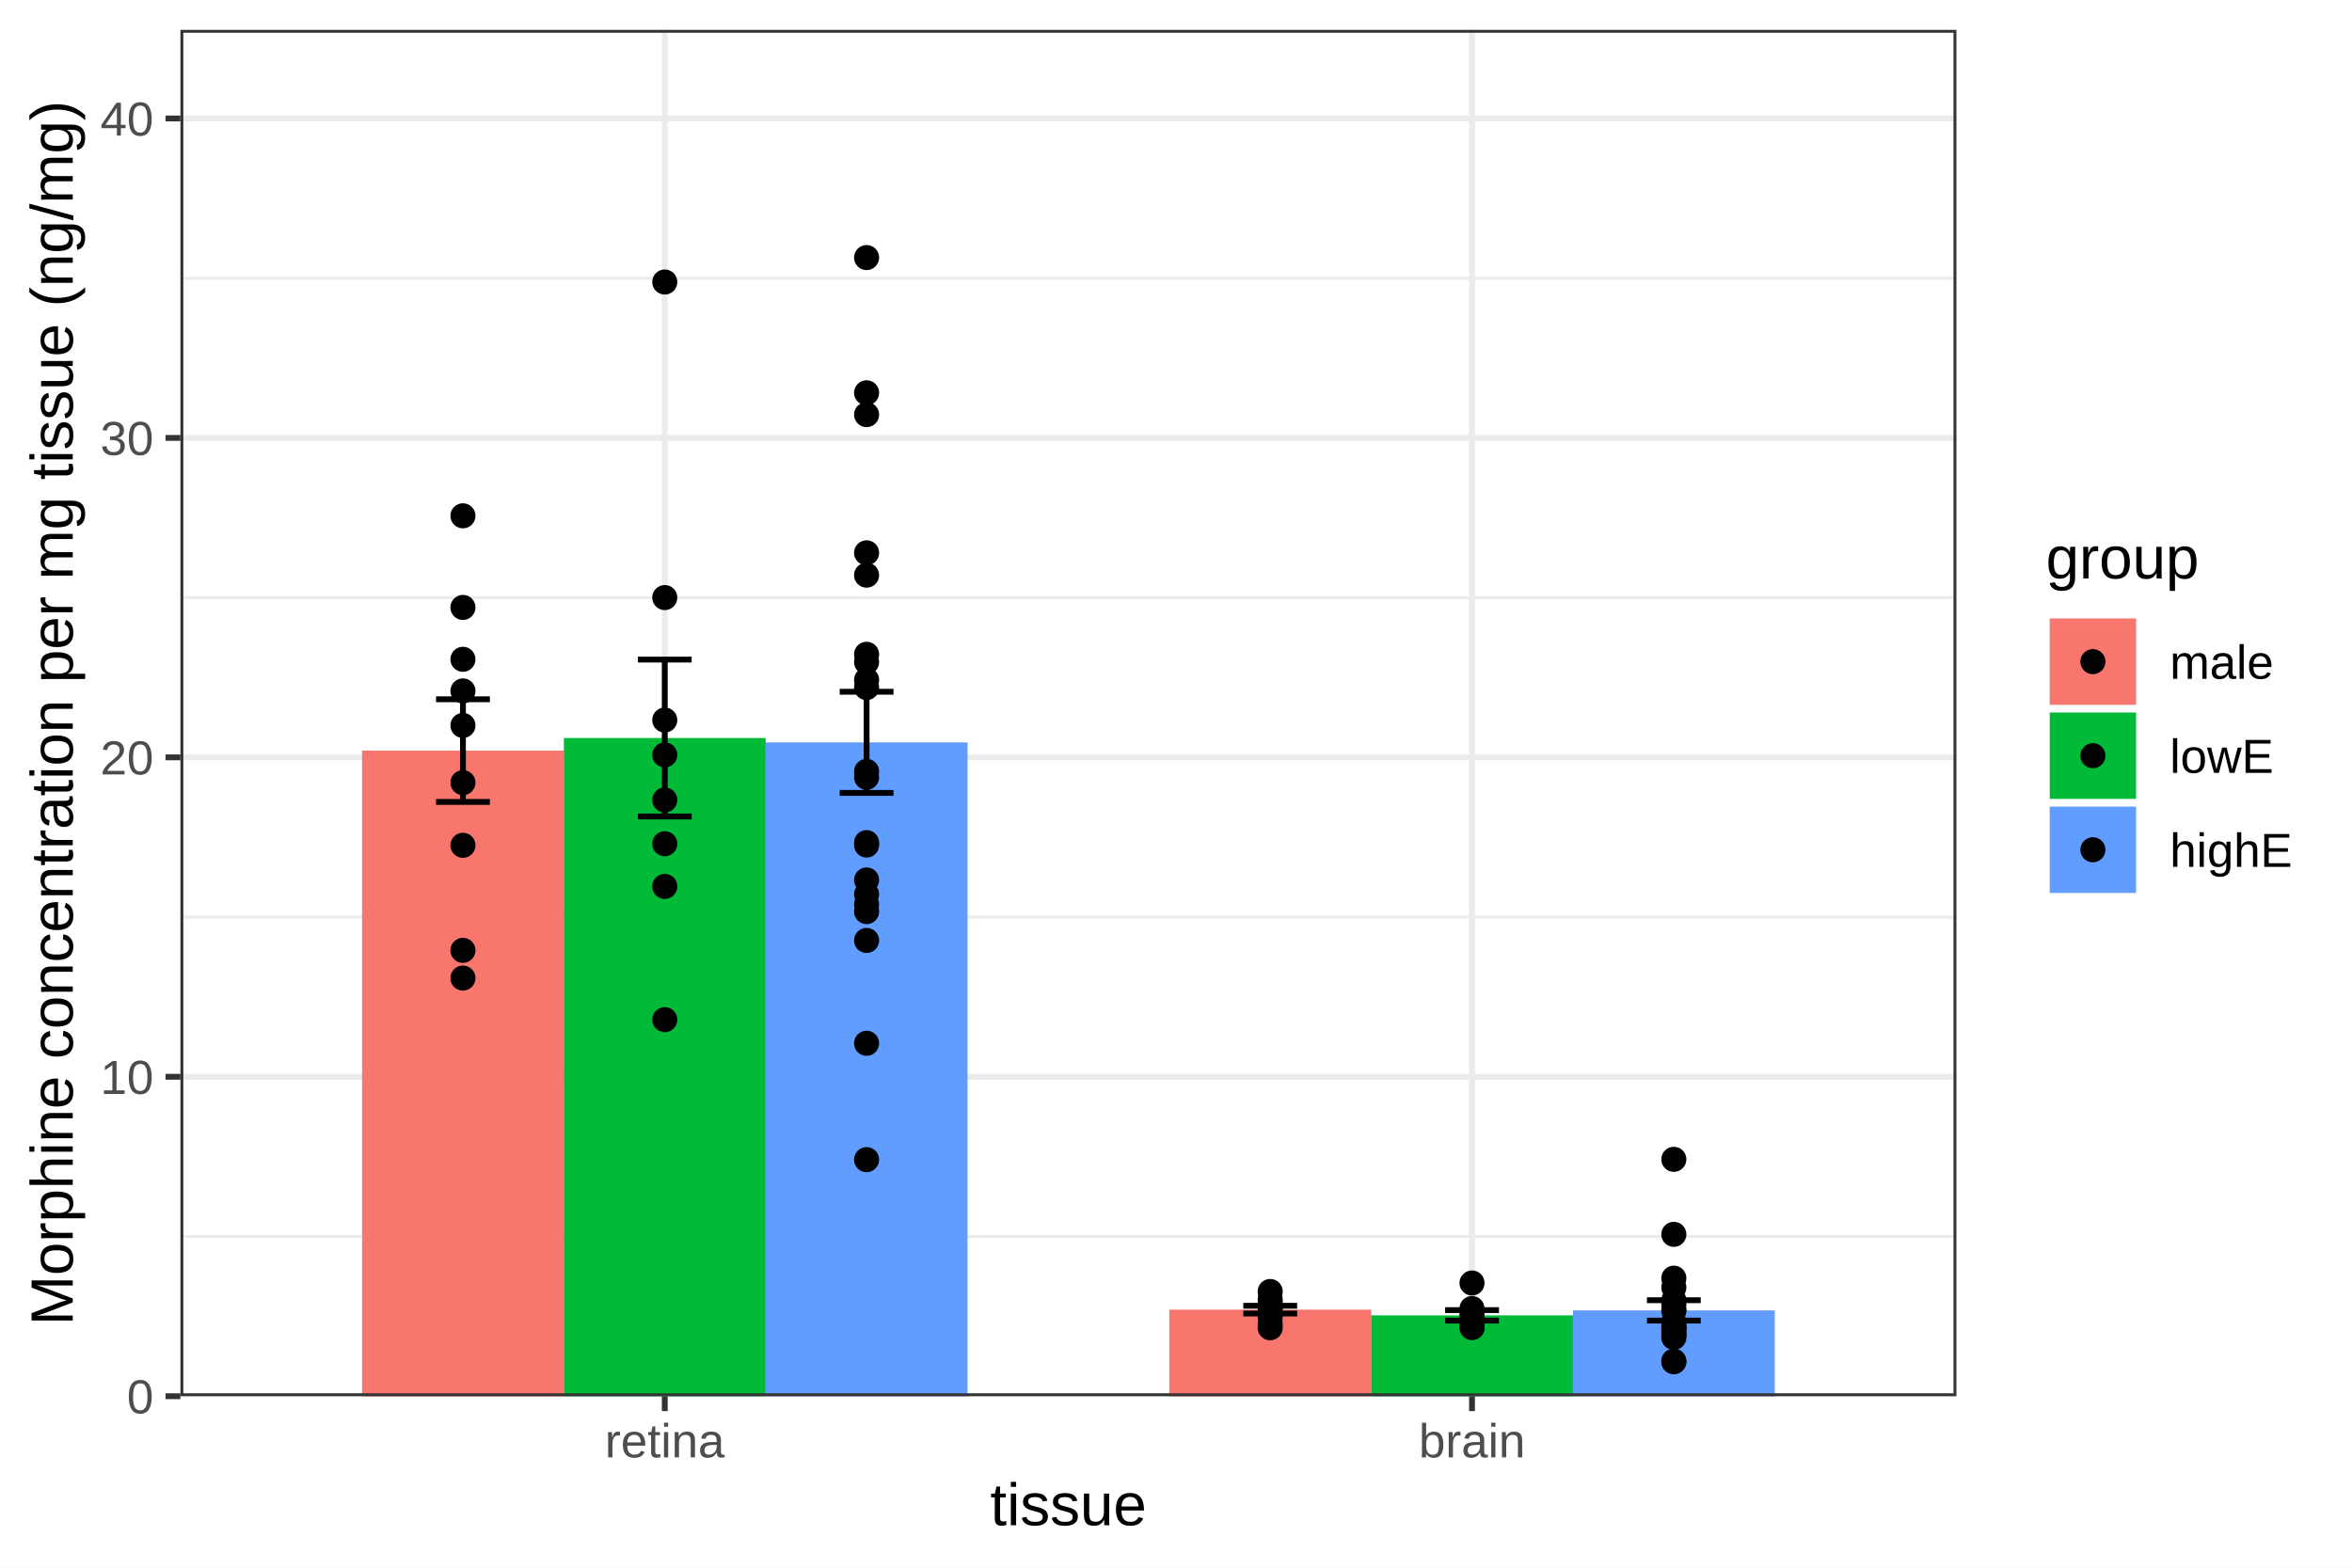
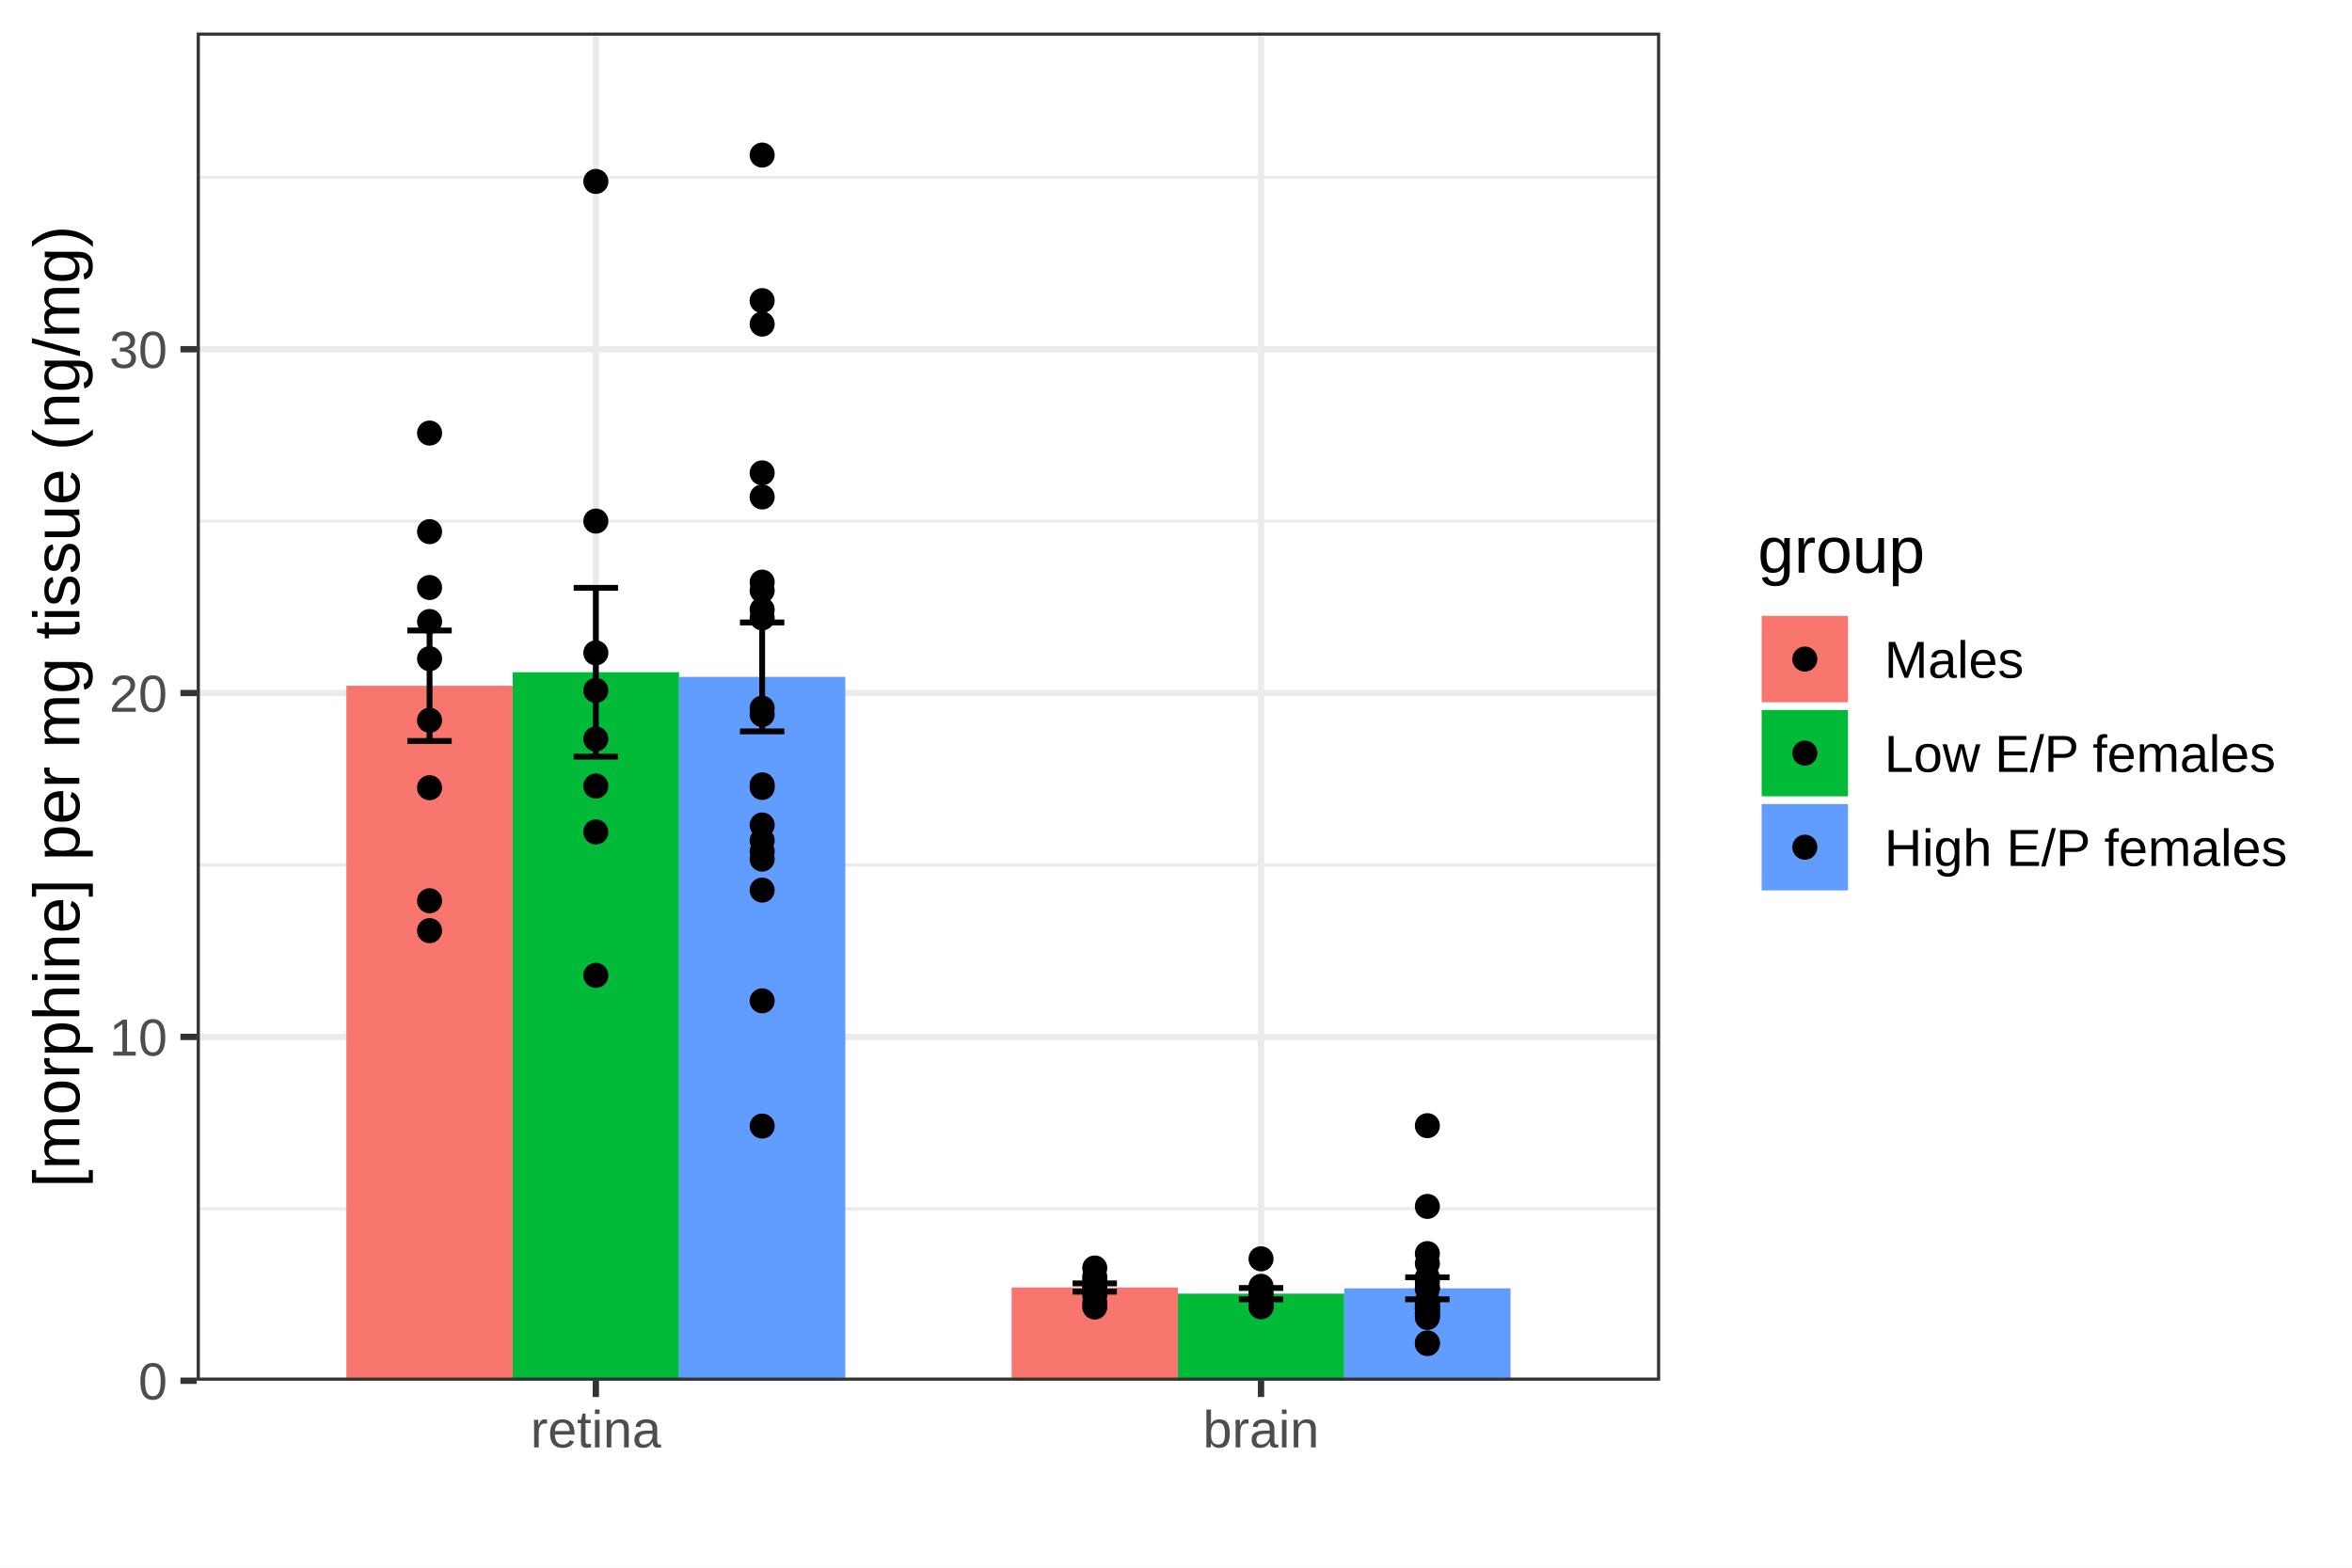
<svg xmlns="http://www.w3.org/2000/svg" class="svglite" width="432.00pt" height="288.00pt" viewBox="0 0 432.00 288.00">
  <defs>
    <style type="text/css">
    .svglite line, .svglite polyline, .svglite polygon, .svglite path, .svglite rect, .svglite circle {
      fill: none;
      stroke: #000000;
      stroke-linecap: round;
      stroke-linejoin: round;
      stroke-miterlimit: 10.00;
    }
    .svglite text {
      white-space: pre;
    }
  </style>
  </defs>
  <rect width="100%" height="100%" style="stroke: none; fill: #FFFFFF;" />
  <defs>
    <clipPath id="cpMC4wMHw0MzIuMDB8MC4wMHwyODguMDA=">
      <rect x="0.00" y="0.00" width="432.00" height="288.00" />
    </clipPath>
  </defs>
  <g clip-path="url(#cpMC4wMHw0MzIuMDB8MC4wMHwyODguMDA=)">
-     <rect x="0.00" y="0.00" width="432.00" height="288.00" style="stroke-width: 1.07; stroke: #FFFFFF; fill: #FFFFFF;" />
+     <rect x="0" y="0.00" width="432.00" height="288.00" style="stroke-width: 1.16; stroke: #FFFFFF; fill: #FFFFFF;" />
  </g>
  <defs>
-     <clipPath id="cpMzMuMTR8MzU5LjM0fDUuNDh8MjU2LjUw">
-       <rect x="33.14" y="5.48" width="326.20" height="251.02" />
+     <clipPath id="cpMzYuMTN8MzA0LjkzfDUuOTh8MjUzLjY1">
+       <rect x="36.13" y="5.98" width="268.80" height="247.67" />
    </clipPath>
  </defs>
-   <g clip-path="url(#cpMzMuMTR8MzU5LjM0fDUuNDh8MjU2LjUw)">
-     <rect x="33.14" y="5.48" width="326.20" height="251.02" style="stroke-width: 1.07; stroke: none; fill: #FFFFFF;" />
-     <polyline points="33.14,227.16 359.34,227.16 " style="stroke-width: 0.53; stroke: #EBEBEB; stroke-linecap: butt;" />
-     <polyline points="33.14,168.48 359.34,168.48 " style="stroke-width: 0.53; stroke: #EBEBEB; stroke-linecap: butt;" />
-     <polyline points="33.14,109.79 359.34,109.79 " style="stroke-width: 0.53; stroke: #EBEBEB; stroke-linecap: butt;" />
-     <polyline points="33.14,51.11 359.34,51.11 " style="stroke-width: 0.53; stroke: #EBEBEB; stroke-linecap: butt;" />
-     <polyline points="33.14,256.50 359.34,256.50 " style="stroke-width: 1.07; stroke: #EBEBEB; stroke-linecap: butt;" />
-     <polyline points="33.14,197.82 359.34,197.82 " style="stroke-width: 1.07; stroke: #EBEBEB; stroke-linecap: butt;" />
-     <polyline points="33.14,139.13 359.34,139.13 " style="stroke-width: 1.07; stroke: #EBEBEB; stroke-linecap: butt;" />
-     <polyline points="33.14,80.45 359.34,80.45 " style="stroke-width: 1.07; stroke: #EBEBEB; stroke-linecap: butt;" />
-     <polyline points="33.14,21.77 359.34,21.77 " style="stroke-width: 1.07; stroke: #EBEBEB; stroke-linecap: butt;" />
-     <polyline points="122.10,256.50 122.10,5.48 " style="stroke-width: 1.07; stroke: #EBEBEB; stroke-linecap: butt;" />
-     <polyline points="270.37,256.50 270.37,5.48 " style="stroke-width: 1.07; stroke: #EBEBEB; stroke-linecap: butt;" />
-     <rect x="66.50" y="137.89" width="37.07" height="118.62" style="stroke-width: 1.07; stroke: none; stroke-linecap: square; stroke-linejoin: miter; fill: #F8766D;" />
-     <rect x="103.57" y="135.58" width="37.07" height="120.92" style="stroke-width: 1.07; stroke: none; stroke-linecap: square; stroke-linejoin: miter; fill: #00BA38;" />
-     <rect x="140.64" y="136.38" width="37.07" height="120.13" style="stroke-width: 1.07; stroke: none; stroke-linecap: square; stroke-linejoin: miter; fill: #619CFF;" />
-     <rect x="214.77" y="240.60" width="37.07" height="15.91" style="stroke-width: 1.07; stroke: none; stroke-linecap: square; stroke-linejoin: miter; fill: #F8766D;" />
-     <rect x="251.84" y="241.64" width="37.07" height="14.86" style="stroke-width: 1.07; stroke: none; stroke-linecap: square; stroke-linejoin: miter; fill: #00BA38;" />
-     <rect x="288.91" y="240.73" width="37.07" height="15.77" style="stroke-width: 1.07; stroke: none; stroke-linecap: square; stroke-linejoin: miter; fill: #619CFF;" />
-     <polyline points="80.09,128.46 89.98,128.46 " style="stroke-width: 1.07; stroke-linecap: butt;" />
-     <polyline points="85.03,128.46 85.03,147.32 " style="stroke-width: 1.07; stroke-linecap: butt;" />
-     <polyline points="80.09,147.32 89.98,147.32 " style="stroke-width: 1.07; stroke-linecap: butt;" />
-     <polyline points="117.16,121.17 127.04,121.17 " style="stroke-width: 1.07; stroke-linecap: butt;" />
-     <polyline points="122.10,121.17 122.10,150.00 " style="stroke-width: 1.07; stroke-linecap: butt;" />
-     <polyline points="117.16,150.00 127.04,150.00 " style="stroke-width: 1.07; stroke-linecap: butt;" />
-     <polyline points="154.23,127.08 164.11,127.08 " style="stroke-width: 1.07; stroke-linecap: butt;" />
-     <polyline points="159.17,127.08 159.17,145.67 " style="stroke-width: 1.07; stroke-linecap: butt;" />
-     <polyline points="154.23,145.67 164.11,145.67 " style="stroke-width: 1.07; stroke-linecap: butt;" />
-     <polyline points="228.36,239.89 238.25,239.89 " style="stroke-width: 1.07; stroke-linecap: butt;" />
-     <polyline points="233.30,239.89 233.30,241.30 " style="stroke-width: 1.07; stroke-linecap: butt;" />
-     <polyline points="228.36,241.30 238.25,241.30 " style="stroke-width: 1.07; stroke-linecap: butt;" />
-     <polyline points="265.43,240.68 275.32,240.68 " style="stroke-width: 1.07; stroke-linecap: butt;" />
-     <polyline points="270.37,240.68 270.37,242.61 " style="stroke-width: 1.07; stroke-linecap: butt;" />
-     <polyline points="265.43,242.61 275.32,242.61 " style="stroke-width: 1.07; stroke-linecap: butt;" />
-     <polyline points="302.50,238.86 312.38,238.86 " style="stroke-width: 1.07; stroke-linecap: butt;" />
-     <polyline points="307.44,238.86 307.44,242.61 " style="stroke-width: 1.07; stroke-linecap: butt;" />
-     <polyline points="302.50,242.61 312.38,242.61 " style="stroke-width: 1.07; stroke-linecap: butt;" />
-     <circle cx="233.30" cy="239.98" r="1.95" style="stroke-width: 0.71; fill: #000000;" />
-     <circle cx="233.30" cy="243.92" r="1.95" style="stroke-width: 0.71; fill: #000000;" />
-     <circle cx="233.30" cy="240.76" r="1.95" style="stroke-width: 0.71; fill: #000000;" />
-     <circle cx="233.30" cy="237.26" r="1.95" style="stroke-width: 0.71; fill: #000000;" />
-     <circle cx="233.30" cy="240.17" r="1.95" style="stroke-width: 0.71; fill: #000000;" />
-     <circle cx="233.30" cy="241.89" r="1.95" style="stroke-width: 0.71; fill: #000000;" />
-     <circle cx="233.30" cy="239.40" r="1.95" style="stroke-width: 0.71; fill: #000000;" />
-     <circle cx="233.30" cy="238.76" r="1.95" style="stroke-width: 0.71; fill: #000000;" />
-     <circle cx="233.30" cy="243.22" r="1.95" style="stroke-width: 0.71; fill: #000000;" />
-     <circle cx="307.44" cy="244.03" r="1.95" style="stroke-width: 0.71; fill: #000000;" />
-     <circle cx="270.37" cy="243.84" r="1.95" style="stroke-width: 0.71; fill: #000000;" />
-     <circle cx="307.44" cy="250.05" r="1.95" style="stroke-width: 0.71; fill: #000000;" />
-     <circle cx="270.37" cy="241.17" r="1.95" style="stroke-width: 0.71; fill: #000000;" />
-     <circle cx="307.44" cy="242.88" r="1.95" style="stroke-width: 0.71; fill: #000000;" />
-     <circle cx="270.37" cy="243.88" r="1.95" style="stroke-width: 0.71; fill: #000000;" />
-     <circle cx="307.44" cy="226.76" r="1.95" style="stroke-width: 0.71; fill: #000000;" />
-     <circle cx="307.44" cy="245.01" r="1.95" style="stroke-width: 0.71; fill: #000000;" />
-     <circle cx="307.44" cy="212.98" r="1.95" style="stroke-width: 0.71; fill: #000000;" />
-     <circle cx="307.44" cy="245.70" r="1.95" style="stroke-width: 0.71; fill: #000000;" />
-     <circle cx="307.44" cy="243.68" r="1.95" style="stroke-width: 0.71; fill: #000000;" />
-     <circle cx="307.44" cy="245.43" r="1.95" style="stroke-width: 0.71; fill: #000000;" />
-     <circle cx="307.44" cy="240.80" r="1.95" style="stroke-width: 0.71; fill: #000000;" />
-     <circle cx="307.44" cy="250.17" r="1.95" style="stroke-width: 0.71; fill: #000000;" />
-     <circle cx="307.44" cy="234.81" r="1.95" style="stroke-width: 0.71; fill: #000000;" />
-     <circle cx="307.44" cy="239.68" r="1.95" style="stroke-width: 0.71; fill: #000000;" />
-     <circle cx="307.44" cy="244.83" r="1.95" style="stroke-width: 0.71; fill: #000000;" />
-     <circle cx="307.44" cy="236.51" r="1.95" style="stroke-width: 0.71; fill: #000000;" />
-     <circle cx="307.44" cy="240.60" r="1.95" style="stroke-width: 0.71; fill: #000000;" />
-     <circle cx="307.44" cy="243.47" r="1.95" style="stroke-width: 0.71; fill: #000000;" />
-     <circle cx="270.37" cy="242.56" r="1.95" style="stroke-width: 0.71; fill: #000000;" />
-     <circle cx="270.37" cy="235.70" r="1.95" style="stroke-width: 0.71; fill: #000000;" />
-     <circle cx="270.37" cy="243.71" r="1.95" style="stroke-width: 0.71; fill: #000000;" />
-     <circle cx="307.44" cy="244.24" r="1.95" style="stroke-width: 0.71; fill: #000000;" />
-     <circle cx="307.44" cy="238.86" r="1.95" style="stroke-width: 0.71; fill: #000000;" />
-     <circle cx="270.37" cy="240.39" r="1.95" style="stroke-width: 0.71; fill: #000000;" />
-     <circle cx="270.37" cy="241.89" r="1.95" style="stroke-width: 0.71; fill: #000000;" />
-     <circle cx="307.44" cy="244.18" r="1.95" style="stroke-width: 0.71; fill: #000000;" />
-     <circle cx="85.03" cy="94.76" r="1.95" style="stroke-width: 0.71; fill: #000000;" />
-     <circle cx="85.03" cy="155.29" r="1.95" style="stroke-width: 0.71; fill: #000000;" />
-     <circle cx="85.03" cy="111.59" r="1.95" style="stroke-width: 0.71; fill: #000000;" />
-     <circle cx="85.03" cy="126.93" r="1.95" style="stroke-width: 0.71; fill: #000000;" />
-     <circle cx="85.03" cy="121.12" r="1.95" style="stroke-width: 0.71; fill: #000000;" />
-     <circle cx="85.03" cy="174.59" r="1.95" style="stroke-width: 0.71; fill: #000000;" />
-     <circle cx="85.03" cy="143.78" r="1.95" style="stroke-width: 0.71; fill: #000000;" />
-     <circle cx="85.03" cy="133.27" r="1.95" style="stroke-width: 0.71; fill: #000000;" />
-     <circle cx="85.03" cy="179.68" r="1.95" style="stroke-width: 0.71; fill: #000000;" />
-     <circle cx="159.17" cy="161.66" r="1.95" style="stroke-width: 0.71; fill: #000000;" />
-     <circle cx="122.10" cy="187.32" r="1.95" style="stroke-width: 0.71; fill: #000000;" />
-     <circle cx="159.17" cy="213.04" r="1.95" style="stroke-width: 0.71; fill: #000000;" />
-     <circle cx="122.10" cy="155.00" r="1.95" style="stroke-width: 0.71; fill: #000000;" />
-     <circle cx="159.17" cy="172.77" r="1.95" style="stroke-width: 0.71; fill: #000000;" />
-     <circle cx="122.10" cy="162.84" r="1.95" style="stroke-width: 0.71; fill: #000000;" />
-     <circle cx="159.17" cy="142.80" r="1.95" style="stroke-width: 0.71; fill: #000000;" />
-     <circle cx="159.17" cy="164.29" r="1.95" style="stroke-width: 0.71; fill: #000000;" />
-     <circle cx="159.17" cy="101.56" r="1.95" style="stroke-width: 0.71; fill: #000000;" />
-     <circle cx="159.17" cy="120.20" r="1.95" style="stroke-width: 0.71; fill: #000000;" />
-     <circle cx="159.17" cy="105.66" r="1.95" style="stroke-width: 0.71; fill: #000000;" />
-     <circle cx="159.17" cy="141.71" r="1.95" style="stroke-width: 0.71; fill: #000000;" />
-     <circle cx="159.17" cy="154.80" r="1.95" style="stroke-width: 0.71; fill: #000000;" />
-     <circle cx="159.17" cy="191.66" r="1.95" style="stroke-width: 0.71; fill: #000000;" />
-     <circle cx="159.17" cy="72.16" r="1.95" style="stroke-width: 0.71; fill: #000000;" />
-     <circle cx="159.17" cy="126.32" r="1.95" style="stroke-width: 0.71; fill: #000000;" />
-     <circle cx="159.17" cy="167.47" r="1.95" style="stroke-width: 0.71; fill: #000000;" />
-     <circle cx="159.17" cy="121.64" r="1.95" style="stroke-width: 0.71; fill: #000000;" />
-     <circle cx="159.17" cy="155.24" r="1.95" style="stroke-width: 0.71; fill: #000000;" />
-     <circle cx="159.17" cy="166.16" r="1.95" style="stroke-width: 0.71; fill: #000000;" />
-     <circle cx="122.10" cy="146.96" r="1.95" style="stroke-width: 0.71; fill: #000000;" />
-     <circle cx="122.10" cy="51.81" r="1.95" style="stroke-width: 0.71; fill: #000000;" />
-     <circle cx="122.10" cy="132.28" r="1.95" style="stroke-width: 0.71; fill: #000000;" />
-     <circle cx="159.17" cy="124.90" r="1.95" style="stroke-width: 0.71; fill: #000000;" />
-     <circle cx="159.17" cy="47.32" r="1.95" style="stroke-width: 0.71; fill: #000000;" />
-     <circle cx="122.10" cy="109.78" r="1.95" style="stroke-width: 0.71; fill: #000000;" />
-     <circle cx="122.10" cy="138.68" r="1.95" style="stroke-width: 0.71; fill: #000000;" />
-     <circle cx="159.17" cy="76.17" r="1.95" style="stroke-width: 0.71; fill: #000000;" />
-     <rect x="33.14" y="5.48" width="326.20" height="251.02" style="stroke-width: 1.07; stroke: #333333;" />
+   <g clip-path="url(#cpMzYuMTN8MzA0LjkzfDUuOTh8MjUzLjY1)">
+     <rect x="36.13" y="5.98" width="268.80" height="247.67" style="stroke-width: 1.16; stroke: none; fill: #FFFFFF;" />
+     <polyline points="36.13,222.07 304.93,222.07 " style="stroke-width: 0.58; stroke: #EBEBEB; stroke-linecap: butt;" />
+     <polyline points="36.13,158.90 304.93,158.90 " style="stroke-width: 0.58; stroke: #EBEBEB; stroke-linecap: butt;" />
+     <polyline points="36.13,95.74 304.93,95.74 " style="stroke-width: 0.58; stroke: #EBEBEB; stroke-linecap: butt;" />
+     <polyline points="36.13,32.57 304.93,32.57 " style="stroke-width: 0.58; stroke: #EBEBEB; stroke-linecap: butt;" />
+     <polyline points="36.13,253.65 304.93,253.65 " style="stroke-width: 1.16; stroke: #EBEBEB; stroke-linecap: butt;" />
+     <polyline points="36.13,190.49 304.93,190.49 " style="stroke-width: 1.16; stroke: #EBEBEB; stroke-linecap: butt;" />
+     <polyline points="36.13,127.32 304.93,127.32 " style="stroke-width: 1.16; stroke: #EBEBEB; stroke-linecap: butt;" />
+     <polyline points="36.13,64.16 304.93,64.16 " style="stroke-width: 1.16; stroke: #EBEBEB; stroke-linecap: butt;" />
+     <polyline points="109.44,253.65 109.44,5.98 " style="stroke-width: 1.16; stroke: #EBEBEB; stroke-linecap: butt;" />
+     <polyline points="231.62,253.65 231.62,5.98 " style="stroke-width: 1.16; stroke: #EBEBEB; stroke-linecap: butt;" />
+     <rect x="63.62" y="125.98" width="30.55" height="127.67" style="stroke-width: 1.07; stroke: none; stroke-linecap: square; stroke-linejoin: miter; fill: #F8766D;" />
+     <rect x="94.17" y="123.50" width="30.55" height="130.15" style="stroke-width: 1.07; stroke: none; stroke-linecap: square; stroke-linejoin: miter; fill: #00BA38;" />
+     <rect x="124.71" y="124.35" width="30.55" height="129.30" style="stroke-width: 1.07; stroke: none; stroke-linecap: square; stroke-linejoin: miter; fill: #619CFF;" />
+     <rect x="185.81" y="236.53" width="30.55" height="17.12" style="stroke-width: 1.07; stroke: none; stroke-linecap: square; stroke-linejoin: miter; fill: #F8766D;" />
+     <rect x="216.35" y="237.66" width="30.55" height="16.00" style="stroke-width: 1.07; stroke: none; stroke-linecap: square; stroke-linejoin: miter; fill: #00BA38;" />
+     <rect x="246.90" y="236.68" width="30.55" height="16.97" style="stroke-width: 1.07; stroke: none; stroke-linecap: square; stroke-linejoin: miter; fill: #619CFF;" />
+     <polyline points="74.82,115.83 82.97,115.83 " style="stroke-width: 1.07; stroke-linecap: butt;" />
+     <polyline points="78.90,115.83 78.90,136.13 " style="stroke-width: 1.07; stroke-linecap: butt;" />
+     <polyline points="74.82,136.13 82.97,136.13 " style="stroke-width: 1.07; stroke-linecap: butt;" />
+     <polyline points="105.37,107.99 113.51,107.99 " style="stroke-width: 1.07; stroke-linecap: butt;" />
+     <polyline points="109.44,107.99 109.44,139.01 " style="stroke-width: 1.07; stroke-linecap: butt;" />
+     <polyline points="105.37,139.01 113.51,139.01 " style="stroke-width: 1.07; stroke-linecap: butt;" />
+     <polyline points="135.91,114.35 144.06,114.35 " style="stroke-width: 1.07; stroke-linecap: butt;" />
+     <polyline points="139.99,114.35 139.99,134.36 " style="stroke-width: 1.07; stroke-linecap: butt;" />
+     <polyline points="135.91,134.36 144.06,134.36 " style="stroke-width: 1.07; stroke-linecap: butt;" />
+     <polyline points="197.01,235.77 205.15,235.77 " style="stroke-width: 1.07; stroke-linecap: butt;" />
+     <polyline points="201.08,235.77 201.08,237.29 " style="stroke-width: 1.07; stroke-linecap: butt;" />
+     <polyline points="197.01,237.29 205.15,237.29 " style="stroke-width: 1.07; stroke-linecap: butt;" />
+     <polyline points="227.55,236.62 235.70,236.62 " style="stroke-width: 1.07; stroke-linecap: butt;" />
+     <polyline points="231.62,236.62 231.62,238.70 " style="stroke-width: 1.07; stroke-linecap: butt;" />
+     <polyline points="227.55,238.70 235.70,238.70 " style="stroke-width: 1.07; stroke-linecap: butt;" />
+     <polyline points="258.10,234.66 266.24,234.66 " style="stroke-width: 1.07; stroke-linecap: butt;" />
+     <polyline points="262.17,234.66 262.17,238.70 " style="stroke-width: 1.07; stroke-linecap: butt;" />
+     <polyline points="258.10,238.70 266.24,238.70 " style="stroke-width: 1.07; stroke-linecap: butt;" />
+     <circle cx="201.08" cy="235.87" r="1.95" style="stroke-width: 0.71; fill: #000000;" />
+     <circle cx="201.08" cy="240.11" r="1.95" style="stroke-width: 0.71; fill: #000000;" />
+     <circle cx="201.08" cy="236.70" r="1.95" style="stroke-width: 0.71; fill: #000000;" />
+     <circle cx="201.08" cy="232.94" r="1.95" style="stroke-width: 0.71; fill: #000000;" />
+     <circle cx="201.08" cy="236.07" r="1.95" style="stroke-width: 0.71; fill: #000000;" />
+     <circle cx="201.08" cy="237.93" r="1.95" style="stroke-width: 0.71; fill: #000000;" />
+     <circle cx="201.08" cy="235.24" r="1.95" style="stroke-width: 0.71; fill: #000000;" />
+     <circle cx="201.08" cy="234.55" r="1.95" style="stroke-width: 0.71; fill: #000000;" />
+     <circle cx="201.08" cy="239.35" r="1.95" style="stroke-width: 0.71; fill: #000000;" />
+     <circle cx="262.17" cy="240.22" r="1.95" style="stroke-width: 0.71; fill: #000000;" />
+     <circle cx="231.62" cy="240.02" r="1.95" style="stroke-width: 0.71; fill: #000000;" />
+     <circle cx="262.17" cy="246.71" r="1.95" style="stroke-width: 0.71; fill: #000000;" />
+     <circle cx="231.62" cy="237.15" r="1.95" style="stroke-width: 0.71; fill: #000000;" />
+     <circle cx="262.17" cy="238.99" r="1.95" style="stroke-width: 0.71; fill: #000000;" />
+     <circle cx="231.62" cy="240.07" r="1.95" style="stroke-width: 0.71; fill: #000000;" />
+     <circle cx="262.17" cy="221.63" r="1.95" style="stroke-width: 0.71; fill: #000000;" />
+     <circle cx="262.17" cy="241.28" r="1.95" style="stroke-width: 0.71; fill: #000000;" />
+     <circle cx="262.17" cy="206.80" r="1.95" style="stroke-width: 0.71; fill: #000000;" />
+     <circle cx="262.17" cy="242.03" r="1.95" style="stroke-width: 0.71; fill: #000000;" />
+     <circle cx="262.17" cy="239.85" r="1.95" style="stroke-width: 0.71; fill: #000000;" />
+     <circle cx="262.17" cy="241.73" r="1.95" style="stroke-width: 0.71; fill: #000000;" />
+     <circle cx="262.17" cy="236.75" r="1.95" style="stroke-width: 0.71; fill: #000000;" />
+     <circle cx="262.17" cy="246.83" r="1.95" style="stroke-width: 0.71; fill: #000000;" />
+     <circle cx="262.17" cy="230.30" r="1.95" style="stroke-width: 0.71; fill: #000000;" />
+     <circle cx="262.17" cy="235.54" r="1.95" style="stroke-width: 0.71; fill: #000000;" />
+     <circle cx="262.17" cy="241.08" r="1.95" style="stroke-width: 0.71; fill: #000000;" />
+     <circle cx="262.17" cy="232.13" r="1.95" style="stroke-width: 0.71; fill: #000000;" />
+     <circle cx="262.17" cy="236.54" r="1.95" style="stroke-width: 0.71; fill: #000000;" />
+     <circle cx="262.17" cy="239.63" r="1.95" style="stroke-width: 0.71; fill: #000000;" />
+     <circle cx="231.62" cy="238.65" r="1.95" style="stroke-width: 0.71; fill: #000000;" />
+     <circle cx="231.62" cy="231.26" r="1.95" style="stroke-width: 0.71; fill: #000000;" />
+     <circle cx="231.62" cy="239.88" r="1.95" style="stroke-width: 0.71; fill: #000000;" />
+     <circle cx="262.17" cy="240.45" r="1.95" style="stroke-width: 0.71; fill: #000000;" />
+     <circle cx="262.17" cy="234.67" r="1.95" style="stroke-width: 0.71; fill: #000000;" />
+     <circle cx="231.62" cy="236.31" r="1.95" style="stroke-width: 0.71; fill: #000000;" />
+     <circle cx="231.62" cy="237.93" r="1.95" style="stroke-width: 0.71; fill: #000000;" />
+     <circle cx="262.17" cy="240.39" r="1.95" style="stroke-width: 0.71; fill: #000000;" />
+     <circle cx="78.90" cy="79.56" r="1.95" style="stroke-width: 0.71; fill: #000000;" />
+     <circle cx="78.90" cy="144.71" r="1.95" style="stroke-width: 0.71; fill: #000000;" />
+     <circle cx="78.90" cy="97.67" r="1.95" style="stroke-width: 0.71; fill: #000000;" />
+     <circle cx="78.90" cy="114.18" r="1.95" style="stroke-width: 0.71; fill: #000000;" />
+     <circle cx="78.90" cy="107.93" r="1.95" style="stroke-width: 0.71; fill: #000000;" />
+     <circle cx="78.90" cy="165.48" r="1.95" style="stroke-width: 0.71; fill: #000000;" />
+     <circle cx="78.90" cy="132.32" r="1.95" style="stroke-width: 0.71; fill: #000000;" />
+     <circle cx="78.90" cy="121.01" r="1.95" style="stroke-width: 0.71; fill: #000000;" />
+     <circle cx="78.90" cy="170.97" r="1.95" style="stroke-width: 0.71; fill: #000000;" />
+     <circle cx="139.99" cy="151.56" r="1.95" style="stroke-width: 0.71; fill: #000000;" />
+     <circle cx="109.44" cy="179.18" r="1.95" style="stroke-width: 0.71; fill: #000000;" />
+     <circle cx="139.99" cy="206.87" r="1.95" style="stroke-width: 0.71; fill: #000000;" />
+     <circle cx="109.44" cy="144.40" r="1.95" style="stroke-width: 0.71; fill: #000000;" />
+     <circle cx="139.99" cy="163.52" r="1.95" style="stroke-width: 0.71; fill: #000000;" />
+     <circle cx="109.44" cy="152.84" r="1.95" style="stroke-width: 0.71; fill: #000000;" />
+     <circle cx="139.99" cy="131.27" r="1.95" style="stroke-width: 0.71; fill: #000000;" />
+     <circle cx="139.99" cy="154.40" r="1.95" style="stroke-width: 0.71; fill: #000000;" />
+     <circle cx="139.99" cy="86.87" r="1.95" style="stroke-width: 0.71; fill: #000000;" />
+     <circle cx="139.99" cy="106.94" r="1.95" style="stroke-width: 0.71; fill: #000000;" />
+     <circle cx="139.99" cy="91.30" r="1.95" style="stroke-width: 0.71; fill: #000000;" />
+     <circle cx="139.99" cy="130.10" r="1.95" style="stroke-width: 0.71; fill: #000000;" />
+     <circle cx="139.99" cy="144.19" r="1.95" style="stroke-width: 0.71; fill: #000000;" />
+     <circle cx="139.99" cy="183.86" r="1.95" style="stroke-width: 0.71; fill: #000000;" />
+     <circle cx="139.99" cy="55.23" r="1.95" style="stroke-width: 0.71; fill: #000000;" />
+     <circle cx="139.99" cy="113.52" r="1.95" style="stroke-width: 0.71; fill: #000000;" />
+     <circle cx="139.99" cy="157.82" r="1.95" style="stroke-width: 0.71; fill: #000000;" />
+     <circle cx="139.99" cy="108.49" r="1.95" style="stroke-width: 0.71; fill: #000000;" />
+     <circle cx="139.99" cy="144.66" r="1.95" style="stroke-width: 0.71; fill: #000000;" />
+     <circle cx="139.99" cy="156.41" r="1.95" style="stroke-width: 0.71; fill: #000000;" />
+     <circle cx="109.44" cy="135.75" r="1.95" style="stroke-width: 0.71; fill: #000000;" />
+     <circle cx="109.44" cy="33.33" r="1.95" style="stroke-width: 0.71; fill: #000000;" />
+     <circle cx="109.44" cy="119.94" r="1.95" style="stroke-width: 0.71; fill: #000000;" />
+     <circle cx="139.99" cy="112.00" r="1.95" style="stroke-width: 0.71; fill: #000000;" />
+     <circle cx="139.99" cy="28.49" r="1.95" style="stroke-width: 0.71; fill: #000000;" />
+     <circle cx="109.44" cy="95.73" r="1.95" style="stroke-width: 0.71; fill: #000000;" />
+     <circle cx="109.44" cy="126.84" r="1.95" style="stroke-width: 0.71; fill: #000000;" />
+     <circle cx="139.99" cy="59.54" r="1.95" style="stroke-width: 0.71; fill: #000000;" />
+     <rect x="36.13" y="5.98" width="268.80" height="247.67" style="stroke-width: 1.16; stroke: #333333;" />
  </g>
  <g clip-path="url(#cpMC4wMHw0MzIuMDB8MC4wMHwyODguMDA=)">
-     <text x="28.21" y="259.65" text-anchor="end" style="font-size: 8.80px;fill: #4D4D4D; font-family: &quot;Arial&quot;;" textLength="4.90px" lengthAdjust="spacingAndGlyphs">0</text>
-     <text x="28.21" y="200.97" text-anchor="end" style="font-size: 8.80px;fill: #4D4D4D; font-family: &quot;Arial&quot;;" textLength="9.79px" lengthAdjust="spacingAndGlyphs">10</text>
-     <text x="28.21" y="142.28" text-anchor="end" style="font-size: 8.80px;fill: #4D4D4D; font-family: &quot;Arial&quot;;" textLength="9.79px" lengthAdjust="spacingAndGlyphs">20</text>
-     <text x="28.21" y="83.60" text-anchor="end" style="font-size: 8.80px;fill: #4D4D4D; font-family: &quot;Arial&quot;;" textLength="9.79px" lengthAdjust="spacingAndGlyphs">30</text>
-     <text x="28.21" y="24.92" text-anchor="end" style="font-size: 8.80px;fill: #4D4D4D; font-family: &quot;Arial&quot;;" textLength="9.79px" lengthAdjust="spacingAndGlyphs">40</text>
-     <polyline points="30.40,256.50 33.14,256.50 " style="stroke-width: 1.07; stroke: #333333; stroke-linecap: butt;" />
-     <polyline points="30.40,197.82 33.14,197.82 " style="stroke-width: 1.07; stroke: #333333; stroke-linecap: butt;" />
-     <polyline points="30.40,139.13 33.14,139.13 " style="stroke-width: 1.07; stroke: #333333; stroke-linecap: butt;" />
-     <polyline points="30.40,80.45 33.14,80.45 " style="stroke-width: 1.07; stroke: #333333; stroke-linecap: butt;" />
-     <polyline points="30.40,21.77 33.14,21.77 " style="stroke-width: 1.07; stroke: #333333; stroke-linecap: butt;" />
-     <polyline points="122.10,259.24 122.10,256.50 " style="stroke-width: 1.07; stroke: #333333; stroke-linecap: butt;" />
-     <polyline points="270.37,259.24 270.37,256.50 " style="stroke-width: 1.07; stroke: #333333; stroke-linecap: butt;" />
-     <text x="122.10" y="267.74" text-anchor="middle" style="font-size: 8.80px;fill: #4D4D4D; font-family: &quot;Arial&quot;;" textLength="22.02px" lengthAdjust="spacingAndGlyphs">retina</text>
-     <text x="270.37" y="267.74" text-anchor="middle" style="font-size: 8.80px;fill: #4D4D4D; font-family: &quot;Arial&quot;;" textLength="19.57px" lengthAdjust="spacingAndGlyphs">brain</text>
-     <text x="196.24" y="280.20" text-anchor="middle" style="font-size: 11.00px; font-family: &quot;Arial&quot;;" textLength="28.74px" lengthAdjust="spacingAndGlyphs">tissue</text>
-     <text transform="translate(13.36,130.99) rotate(-90)" text-anchor="middle" style="font-size: 11.00px; font-family: &quot;Arial&quot;;" textLength="225.09px" lengthAdjust="spacingAndGlyphs">Morphine concentration per mg tissue (ng/mg)</text>
-     <rect x="370.29" y="91.75" width="56.23" height="78.47" style="stroke-width: 1.07; stroke: none; fill: #FFFFFF;" />
-     <text x="375.77" y="106.27" style="font-size: 11.00px; font-family: &quot;Arial&quot;;" textLength="28.14px" lengthAdjust="spacingAndGlyphs">group</text>
-     <rect x="375.77" y="112.91" width="17.28" height="17.28" style="stroke-width: 1.07; stroke: none; fill: #FFFFFF;" />
-     <rect x="376.48" y="113.62" width="15.86" height="15.86" style="stroke-width: 1.07; stroke: none; stroke-linecap: square; stroke-linejoin: miter; fill: #F8766D;" />
-     <circle cx="384.41" cy="121.55" r="1.95" style="stroke-width: 0.71; fill: #000000;" />
-     <rect x="375.77" y="130.19" width="17.28" height="17.28" style="stroke-width: 1.07; stroke: none; fill: #FFFFFF;" />
-     <rect x="376.48" y="130.90" width="15.86" height="15.86" style="stroke-width: 1.07; stroke: none; stroke-linecap: square; stroke-linejoin: miter; fill: #00BA38;" />
-     <circle cx="384.41" cy="138.83" r="1.95" style="stroke-width: 0.71; fill: #000000;" />
-     <rect x="375.77" y="147.47" width="17.28" height="17.28" style="stroke-width: 1.07; stroke: none; fill: #FFFFFF;" />
-     <rect x="376.48" y="148.18" width="15.86" height="15.86" style="stroke-width: 1.07; stroke: none; stroke-linecap: square; stroke-linejoin: miter; fill: #619CFF;" />
-     <circle cx="384.41" cy="156.11" r="1.95" style="stroke-width: 0.71; fill: #000000;" />
-     <text x="398.53" y="124.70" style="font-size: 8.80px; font-family: &quot;Arial&quot;;" textLength="19.07px" lengthAdjust="spacingAndGlyphs">male</text>
-     <text x="398.53" y="141.98" style="font-size: 8.80px; font-family: &quot;Arial&quot;;" textLength="19.07px" lengthAdjust="spacingAndGlyphs">lowE</text>
-     <text x="398.53" y="159.26" style="font-size: 8.80px; font-family: &quot;Arial&quot;;" textLength="22.51px" lengthAdjust="spacingAndGlyphs">highE</text>
+     <text x="30.75" y="257.09" text-anchor="end" style="font-size: 9.60px;fill: #4D4D4D; font-family: &quot;Arial&quot;;" textLength="5.34px" lengthAdjust="spacingAndGlyphs">0</text>
+     <text x="30.75" y="193.92" text-anchor="end" style="font-size: 9.60px;fill: #4D4D4D; font-family: &quot;Arial&quot;;" textLength="10.67px" lengthAdjust="spacingAndGlyphs">10</text>
+     <text x="30.75" y="130.76" text-anchor="end" style="font-size: 9.60px;fill: #4D4D4D; font-family: &quot;Arial&quot;;" textLength="10.67px" lengthAdjust="spacingAndGlyphs">20</text>
+     <text x="30.75" y="67.59" text-anchor="end" style="font-size: 9.60px;fill: #4D4D4D; font-family: &quot;Arial&quot;;" textLength="10.67px" lengthAdjust="spacingAndGlyphs">30</text>
+     <polyline points="33.14,253.65 36.13,253.65 " style="stroke-width: 1.16; stroke: #333333; stroke-linecap: butt;" />
+     <polyline points="33.14,190.49 36.13,190.49 " style="stroke-width: 1.16; stroke: #333333; stroke-linecap: butt;" />
+     <polyline points="33.14,127.32 36.13,127.32 " style="stroke-width: 1.16; stroke: #333333; stroke-linecap: butt;" />
+     <polyline points="33.14,64.16 36.13,64.16 " style="stroke-width: 1.16; stroke: #333333; stroke-linecap: butt;" />
+     <polyline points="109.44,256.64 109.44,253.65 " style="stroke-width: 1.16; stroke: #333333; stroke-linecap: butt;" />
+     <polyline points="231.62,256.64 231.62,253.65 " style="stroke-width: 1.16; stroke: #333333; stroke-linecap: butt;" />
+     <text x="109.44" y="265.90" text-anchor="middle" style="font-size: 9.60px;fill: #4D4D4D; font-family: &quot;Arial&quot;;" textLength="24.00px" lengthAdjust="spacingAndGlyphs">retina</text>
+     <text x="231.62" y="265.90" text-anchor="middle" style="font-size: 9.60px;fill: #4D4D4D; font-family: &quot;Arial&quot;;" textLength="21.33px" lengthAdjust="spacingAndGlyphs">brain</text>
+     <text transform="translate(14.57,129.81) rotate(-90)" text-anchor="middle" style="font-size: 12.00px; font-family: &quot;Arial&quot;;" textLength="176.76px" lengthAdjust="spacingAndGlyphs">[morphine] per mg tissue (ng/mg)</text>
+     <rect x="316.89" y="89.37" width="109.14" height="80.89" style="stroke-width: 1.16; stroke: none; fill: #FFFFFF;" />
+     <text x="322.86" y="105.20" style="font-size: 12.00px; font-family: &quot;Arial&quot;;" textLength="30.69px" lengthAdjust="spacingAndGlyphs">group</text>
+     <rect x="322.86" y="112.44" width="17.28" height="17.28" style="stroke-width: 1.16; stroke: none; fill: #FFFFFF;" />
+     <rect x="323.57" y="113.15" width="15.86" height="15.86" style="stroke-width: 1.07; stroke: none; stroke-linecap: square; stroke-linejoin: miter; fill: #F8766D;" />
+     <circle cx="331.50" cy="121.08" r="1.95" style="stroke-width: 0.71; fill: #000000;" />
+     <rect x="322.86" y="129.72" width="17.28" height="17.28" style="stroke-width: 1.16; stroke: none; fill: #FFFFFF;" />
+     <rect x="323.57" y="130.43" width="15.86" height="15.86" style="stroke-width: 1.07; stroke: none; stroke-linecap: square; stroke-linejoin: miter; fill: #00BA38;" />
+     <circle cx="331.50" cy="138.36" r="1.95" style="stroke-width: 0.71; fill: #000000;" />
+     <rect x="322.86" y="147.00" width="17.28" height="17.28" style="stroke-width: 1.16; stroke: none; fill: #FFFFFF;" />
+     <rect x="323.57" y="147.71" width="15.86" height="15.86" style="stroke-width: 1.07; stroke: none; stroke-linecap: square; stroke-linejoin: miter; fill: #619CFF;" />
+     <circle cx="331.50" cy="155.64" r="1.95" style="stroke-width: 0.71; fill: #000000;" />
+     <text x="346.12" y="124.52" style="font-size: 9.60px; font-family: &quot;Arial&quot;;" textLength="25.59px" lengthAdjust="spacingAndGlyphs">Males</text>
+     <text x="346.12" y="141.80" style="font-size: 9.60px; font-family: &quot;Arial&quot;;" textLength="71.79px" lengthAdjust="spacingAndGlyphs">Low E/P females</text>
+     <text x="346.12" y="159.08" style="font-size: 9.60px; font-family: &quot;Arial&quot;;" textLength="73.92px" lengthAdjust="spacingAndGlyphs">High E/P females</text>
  </g>
</svg>
